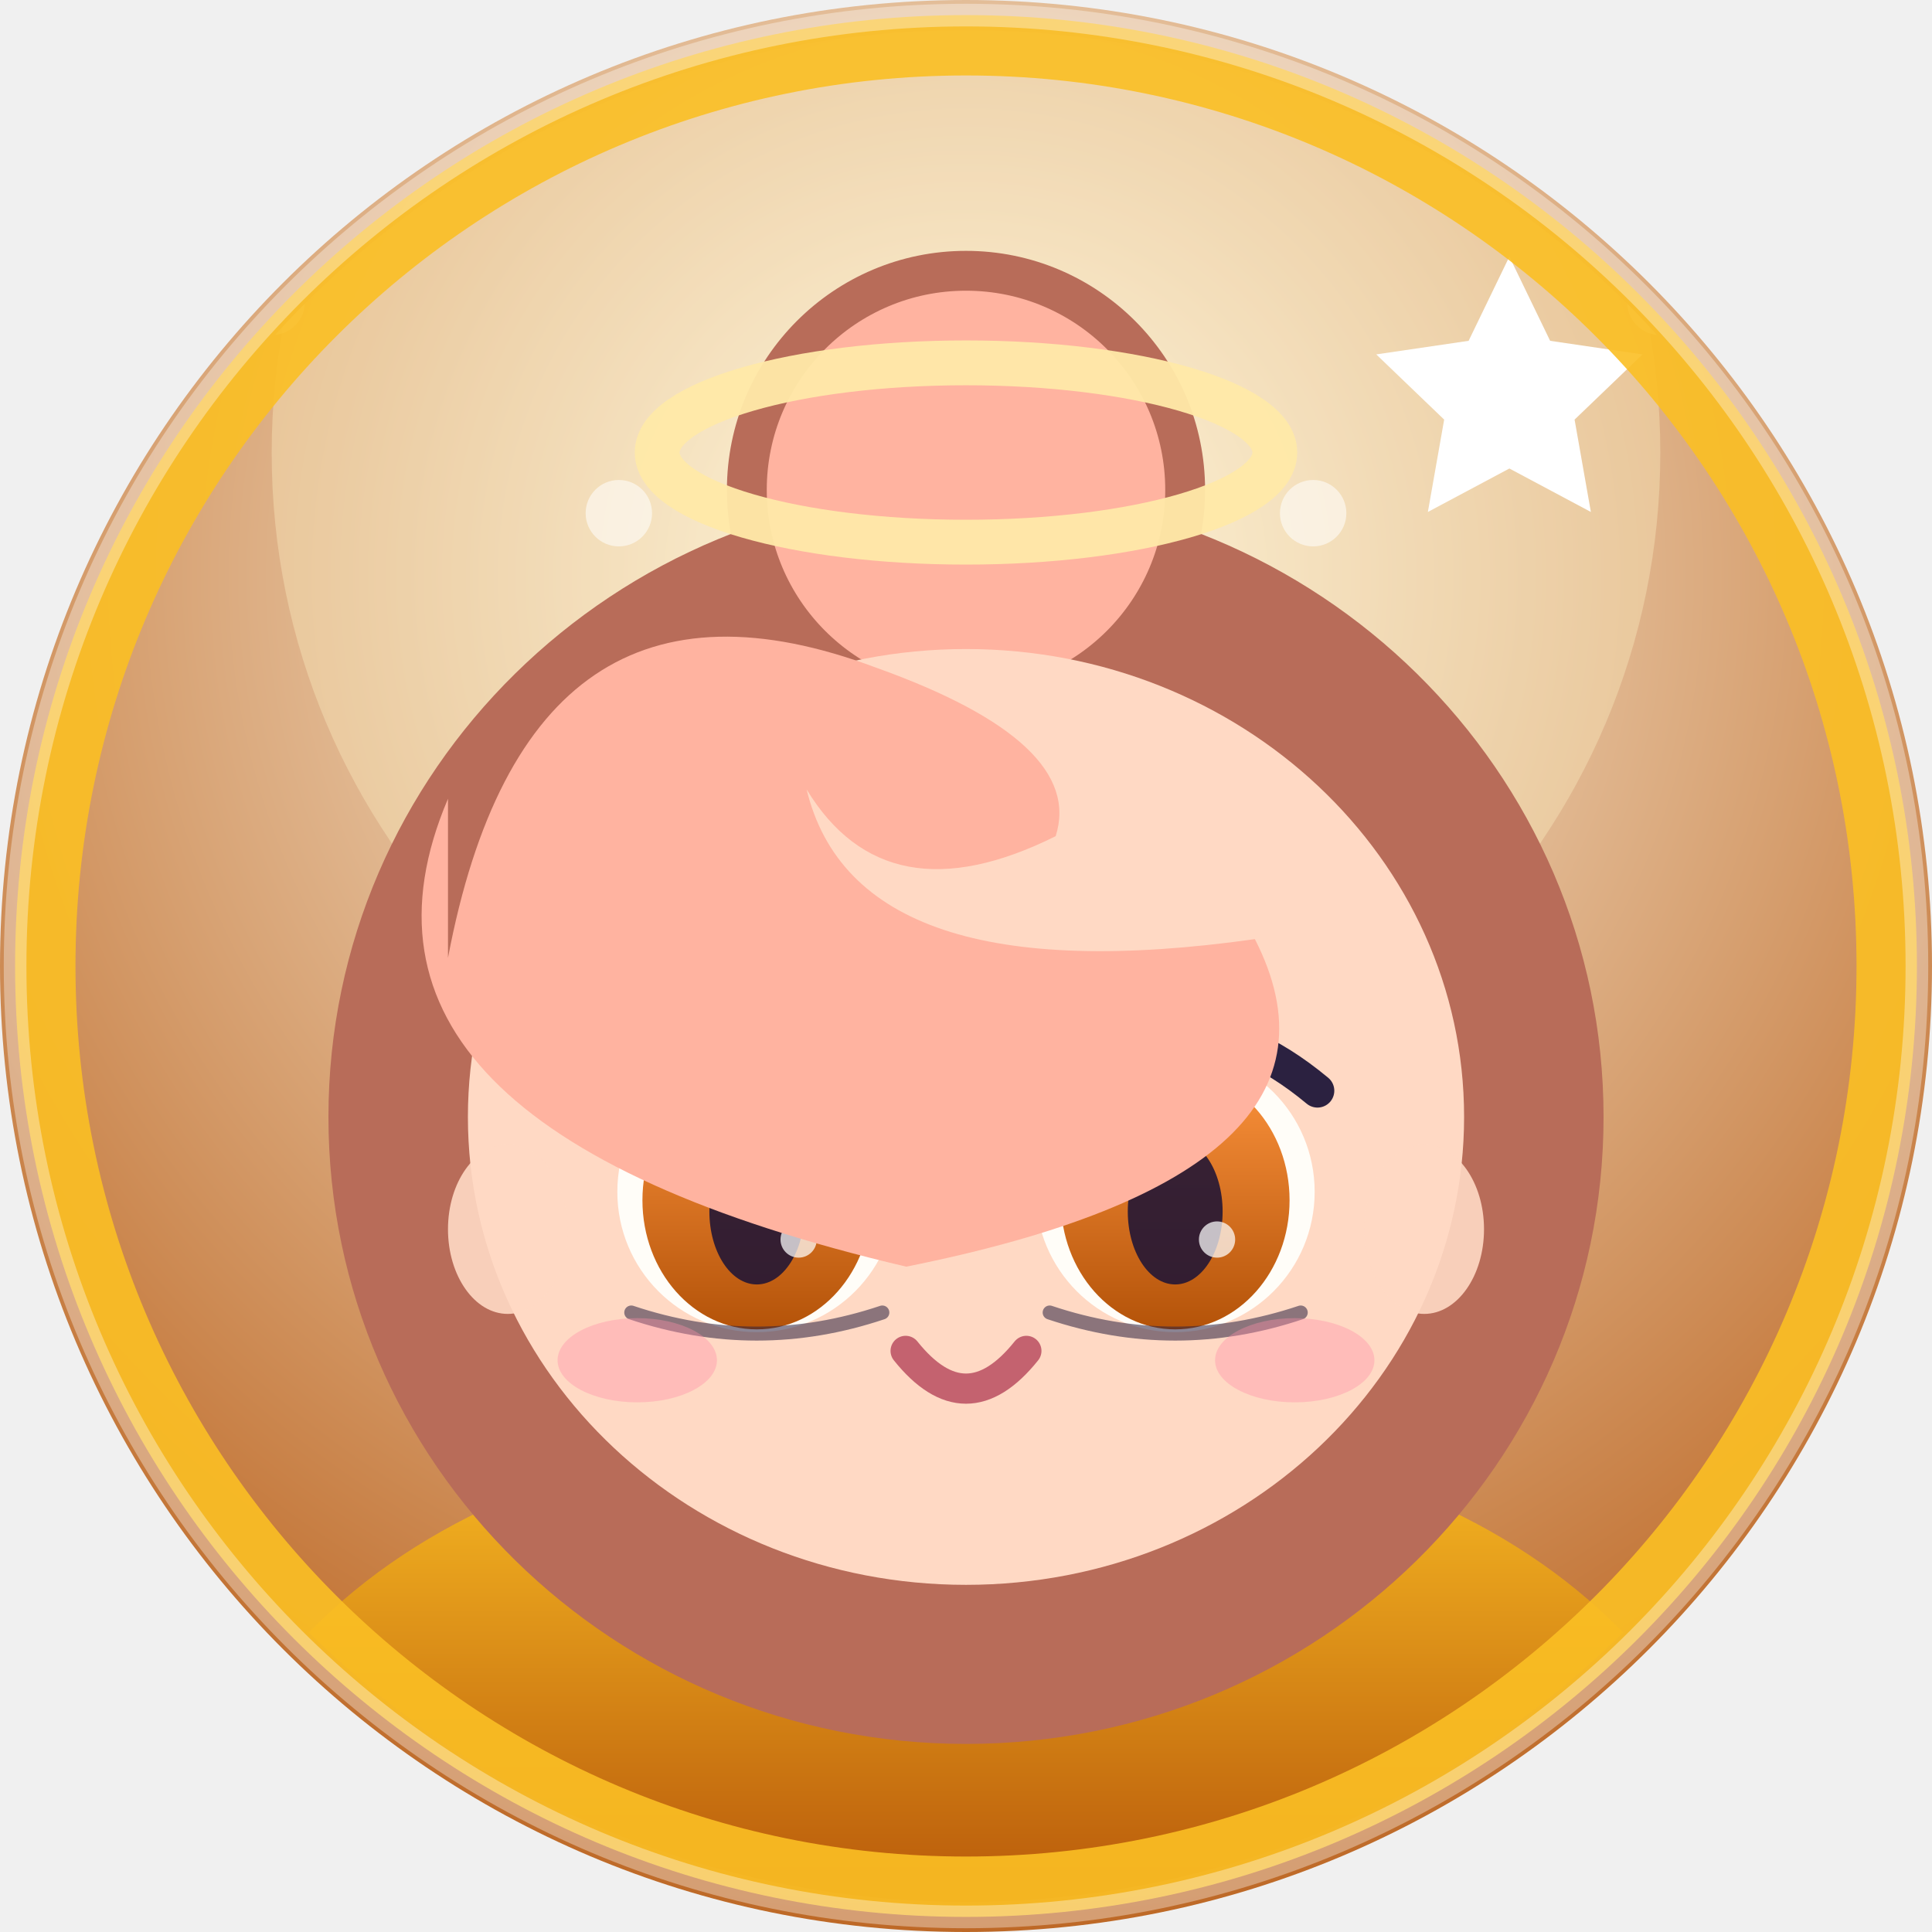
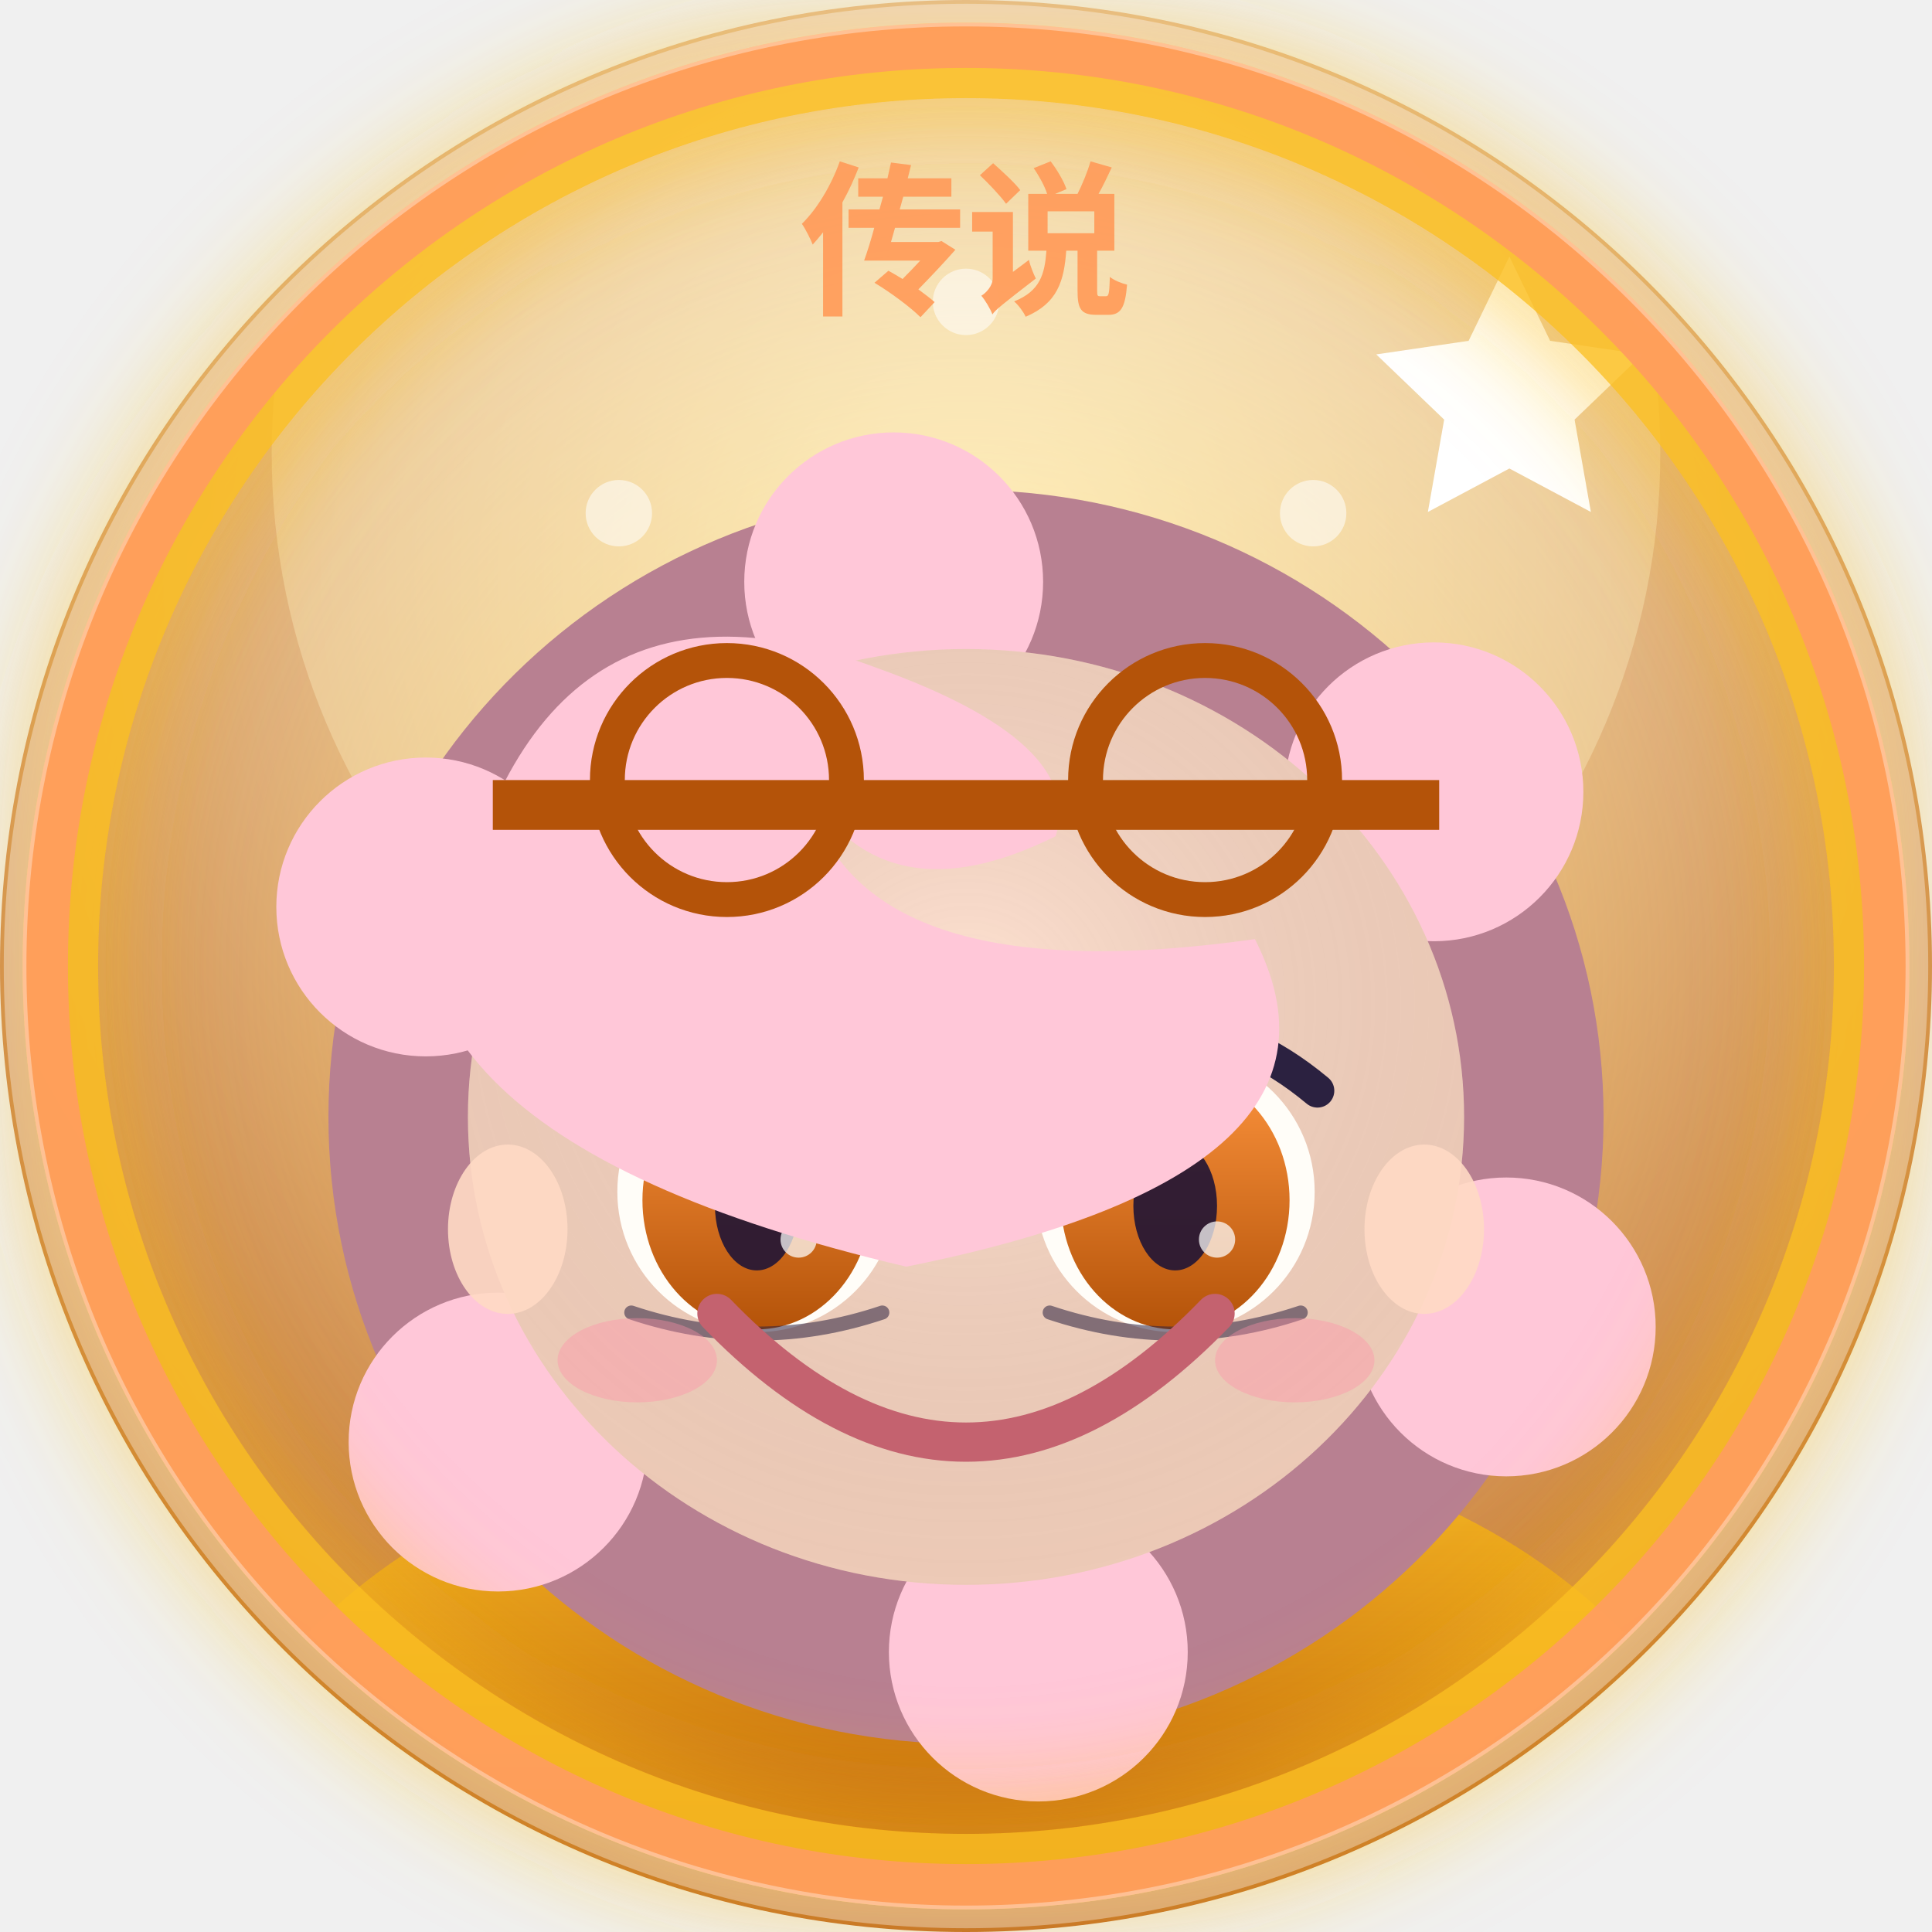
<svg xmlns="http://www.w3.org/2000/svg" viewBox="0 0 128 128" width="128" height="128">
  <defs>
    <clipPath id="clip">
      <circle cx="64" cy="64" r="62" />
    </clipPath>
    <radialGradient id="bg" cx="50%" cy="30%" r="80%">
      <stop offset="0%" stop-color="#fffbeb" />
      <stop offset="100%" stop-color="#b45309" />
    </radialGradient>
+     <radialGradient id="bglow" cx="50%" cy="50%" r="50%">
+       <stop offset="0%" stop-color="#fbbf24" stop-opacity=".55" />
+       <stop offset="100%" stop-color="#fbbf24" stop-opacity="0" />
+     </radialGradient>
    <linearGradient id="iris" x1="0" y1="0" x2="0" y2="1">
      <stop offset="0%" stop-color="#fb923c" />
      <stop offset="100%" stop-color="#b45309" />
    </linearGradient>
    <linearGradient id="cloth" x1="0" y1="0" x2="0" y2="1">
      <stop offset="0%" stop-color="#fbbf24" />
      <stop offset="100%" stop-color="#b45309" />
    </linearGradient>
+     <radialGradient id="face" cx="50%" cy="38%" r="70%">
+       <stop offset="0%" stop-color="#ffffff" stop-opacity=".25" />
+       <stop offset="100%" stop-color="#000000" stop-opacity=".06" />
+     </radialGradient>
+     <filter id="aglow" x="-60%" y="-60%" width="220%" height="220%">
+       <feGaussianBlur stdDeviation="4" result="b" />
+       <feMerge>
+         <feMergeNode in="b" />
+         <feMergeNode in="SourceGraphic" />
+       </feMerge>
+     </filter>
  </defs>
  <circle cx="64" cy="64" r="64" fill="url(#bg)" />
+   <circle cx="64" cy="64" r="60" fill="url(#bglow)" />
  <g clip-path="url(#clip)">
    <circle cx="64" cy="30" r="46" fill="#fef3c7" opacity=".35" />
    <circle cx="18" cy="20" r="2.2" fill="#fff" opacity=".55" />
    <circle cx="41" cy="34" r="2.2" fill="#fff" opacity=".55" />
    <circle cx="64" cy="20" r="2.2" fill="#fff" opacity=".55" />
    <circle cx="87" cy="34" r="2.2" fill="#fff" opacity=".55" />
    <circle cx="110" cy="20" r="2.2" fill="#fff" opacity=".55" />
    <path d="M100 17 l2.7 5.58 l6.12 0.9 l-4.5 4.32 l1.08 6.12 l-5.4 -2.88 l-5.4 2.88 l1.08 -6.12 l-4.5 -4.32 l6.12 -0.9 z" fill="#fff" />
    <path d="M10 128 q8 -34 54 -34 t54 34 z" fill="url(#cloth)" />
    <path d="M46 96 q18 14 36 0 l4 8 q-22 16 -44 0 z" fill="#fff" opacity=".55" />
-     <ellipse cx="64" cy="74" rx="42.24" ry="41.54" fill="#b86c59" />
-     <circle cx="64" cy="32.46" r="14.52" fill="#ffb3a0" />
-     <circle cx="64" cy="32.46" r="14.52" fill="none" stroke="#b86c59" stroke-width="2.64" />
+     <ellipse cx="64" cy="74" rx="42.24" ry="41.54" fill="#b88091" />
+     <circle cx="99.793" cy="87.912" r="9.9" fill="#ffc7d8" />
+     <circle cx="68.791" cy="109.452" r="9.9" fill="#ffc7d8" />
+     <circle cx="32.998" cy="95.54" r="9.9" fill="#ffc7d8" />
+     <circle cx="28.207" cy="60.088" r="9.9" fill="#ffc7d8" />
+     <circle cx="59.209" cy="38.548" r="9.9" fill="#ffc7d8" />
+     <circle cx="95.002" cy="52.46" r="9.9" fill="#ffc7d8" />
    <ellipse cx="64" cy="74" rx="33" ry="31" fill="#ffd9c4" />
+     <ellipse cx="64" cy="74" rx="33" ry="31" fill="url(#face)" />
    <ellipse cx="33.64" cy="81.44" rx="3.96" ry="5.61" fill="#ffd9c4" opacity=".9" />
    <ellipse cx="94.36" cy="81.44" rx="3.96" ry="5.61" fill="#ffd9c4" opacity=".9" />
    <g>
      <ellipse cx="50.14" cy="78.96" rx="9.24" ry="9.3" fill="#fffdf8" />
      <ellipse cx="50.14" cy="79.518" rx="7.577" ry="8.556" fill="url(#iris)" />
-       <ellipse cx="50.14" cy="80.262" rx="3.142" ry="4.836" fill="#241634" opacity=".9" />
+       <ellipse cx="50.14" cy="79.89" rx="2.772" ry="4.278" fill="#241634" opacity=".92" />
      <circle cx="47.183" cy="75.612" r="2.772" fill="#fff" opacity=".96" />
      <circle cx="52.912" cy="82.122" r="1.201" fill="#fff" opacity=".72" />
      <path d="M40.715 72.264 q9.24 -7.998 18.85 0" stroke="#2b2140" stroke-width="2.232" fill="none" stroke-linecap="round" />
      <path d="M41.824 86.958 q8.316 2.79 16.632 0" stroke="#2b2140" stroke-width="0.93" fill="none" stroke-linecap="round" opacity=".55" />
      <circle cx="40.438" cy="70.59" r="1.201" fill="#2b2140" opacity=".5" />
    </g>
    <g>
      <ellipse cx="77.86" cy="78.96" rx="9.24" ry="9.3" fill="#fffdf8" />
      <ellipse cx="77.86" cy="79.518" rx="7.577" ry="8.556" fill="url(#iris)" />
-       <ellipse cx="77.86" cy="80.262" rx="3.142" ry="4.836" fill="#241634" opacity=".9" />
+       <ellipse cx="77.86" cy="79.89" rx="2.772" ry="4.278" fill="#241634" opacity=".92" />
      <circle cx="74.903" cy="75.612" r="2.772" fill="#fff" opacity=".96" />
      <circle cx="80.632" cy="82.122" r="1.201" fill="#fff" opacity=".72" />
      <path d="M68.435 72.264 q9.24 -7.998 18.85 0" stroke="#2b2140" stroke-width="2.232" fill="none" stroke-linecap="round" />
      <path d="M69.544 86.958 q8.316 2.79 16.632 0" stroke="#2b2140" stroke-width="0.93" fill="none" stroke-linecap="round" opacity=".55" />
      <circle cx="68.158" cy="70.59" r="1.201" fill="#2b2140" opacity=".5" />
    </g>
    <ellipse cx="42.22" cy="90.12" rx="5.28" ry="2.79" fill="#ff8fa8" opacity=".38" />
    <ellipse cx="85.78" cy="90.12" rx="5.28" ry="2.79" fill="#ff8fa8" opacity=".38" />
-     <path d="M60 89.5 q4 5 8 0" fill="none" stroke="#c4626f" stroke-width="2" stroke-linecap="round" />
-     <path d="M29.68 63.46 q5.28 -27.9 28.38 -19.22                      q13.86 4.96 11.88 11.16 q-11.22 5.58 -16.5 -3.1                      q3.3 13.64 29.7 9.92 q7.92 15.5 -23.1 21.7                      q-39.6 -9.3 -30.36 -31 z" fill="#ffb3a0" />
-     <ellipse cx="64" cy="29.98" rx="20.46" ry="5.94" fill="none" stroke="#ffe9a8" stroke-width="2.97" opacity=".95" />
+     <path d="M47.5 87.02 q16.5 17.05 33 0" fill="none" stroke="#c4626f" stroke-width="2.6" stroke-linecap="round" />
+     <path d="M29.68 63.46 q5.28 -27.9 28.38 -19.22                      q13.86 4.96 11.88 11.16 q-11.22 5.58 -16.5 -3.1                      q3.3 13.64 29.7 9.92 q7.92 15.5 -23.1 21.7                      q-39.6 -9.3 -30.36 -31 z" fill="#ffc7d8" />
+     <path d="M32.65 51.68 h62.7 v3.3 h-62.7 z" fill="#b45309" />
+     <circle cx="48.16" cy="51.68" r="7.92" fill="none" stroke="#b45309" stroke-width="2.31" />
+     <circle cx="79.84" cy="51.68" r="7.92" fill="none" stroke="#b45309" stroke-width="2.31" />
  </g>
-   <circle cx="64" cy="64" r="61" fill="none" stroke="#fbbf24" stroke-width="4" opacity=".9" />
+   <circle cx="64" cy="64" r="60" fill="none" stroke="#fbbf24" stroke-width="5" opacity=".85" filter="url(#aglow)" />
+   <circle cx="64" cy="64" r="61" fill="none" stroke="#ff9d5c" stroke-width="3" opacity=".95" />
  <circle cx="64" cy="64" r="63" fill="none" stroke="#ffffff" stroke-width="1.5" opacity=".35" />
+   <text x="64" y="20" text-anchor="middle" font-size="11" font-weight="bold" fill="#ff9d5c" opacity=".95">传说</text>
</svg>
